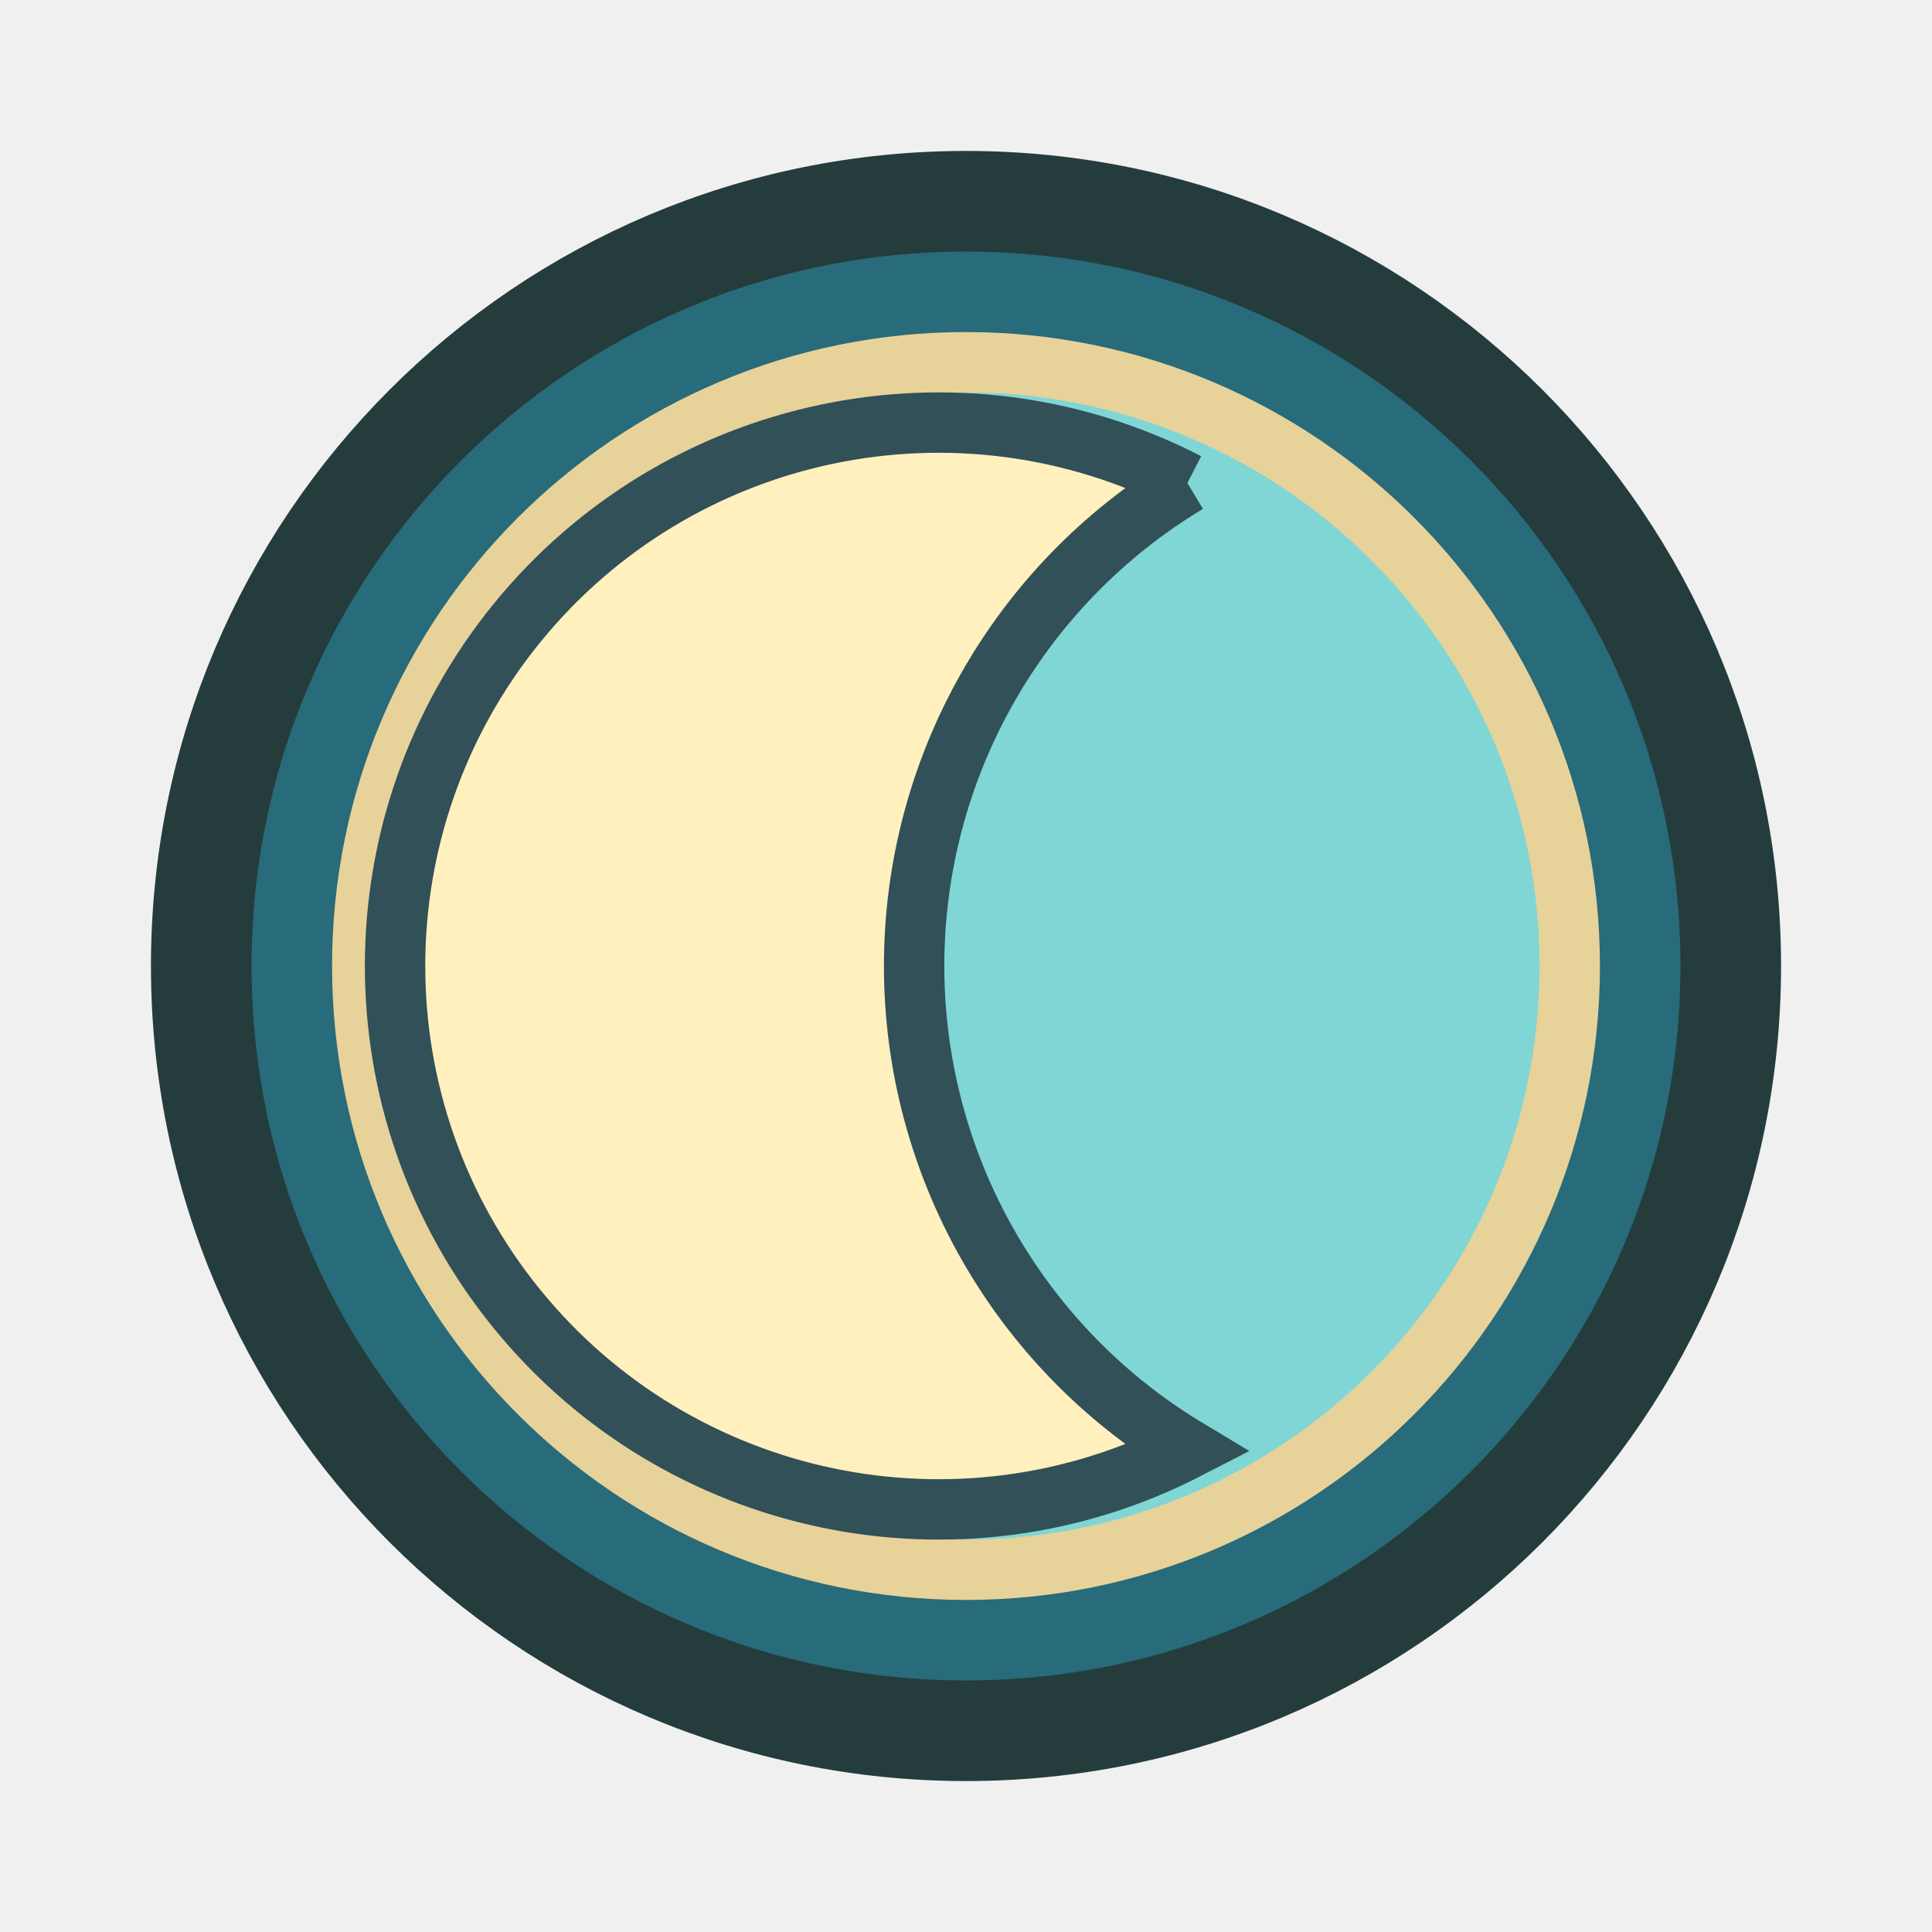
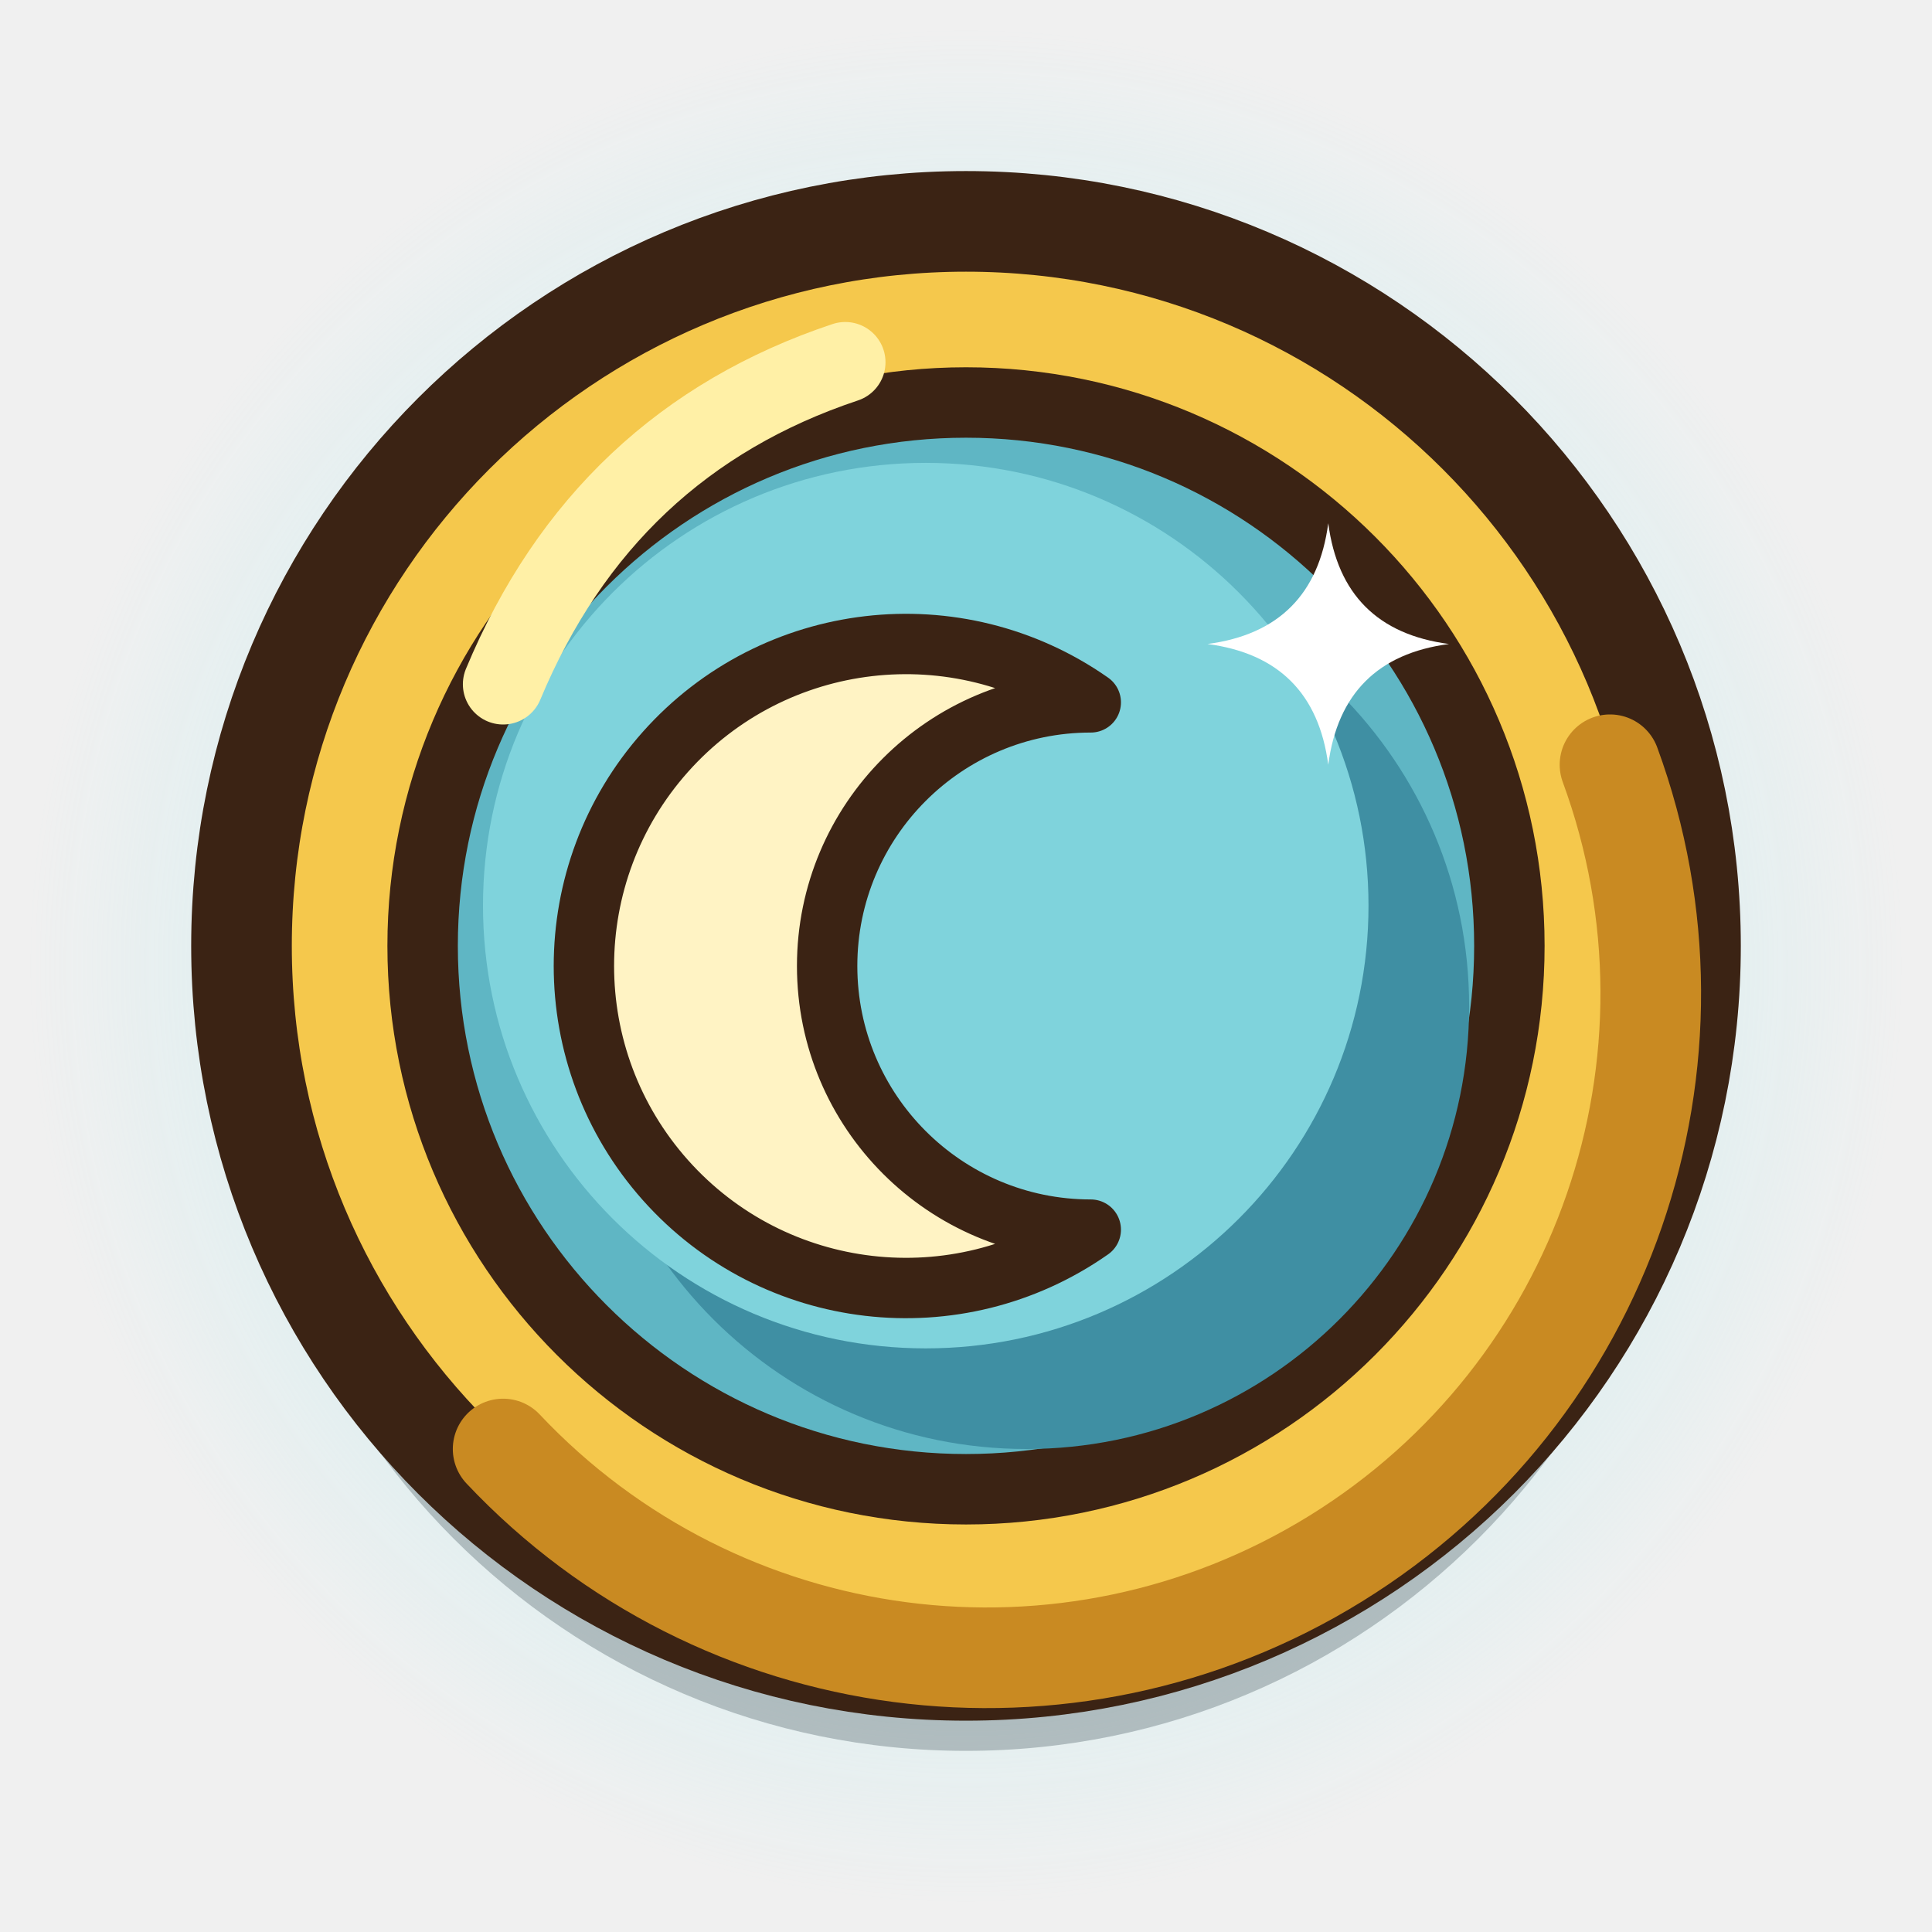
<svg xmlns="http://www.w3.org/2000/svg" width="96" height="96" viewBox="0 0 96 96">
-   <circle cx="48" cy="48" r="38" fill="#286b7a" stroke="#253c3c" stroke-width="5" />
-   <circle cx="48" cy="48" r="30" fill="#80d6d4" stroke="#e7d29a" stroke-width="3" />
-   <path d="M59 24a27 27 0 1 0 0 48 28 28 0 0 1 0-48" fill="#fff0be" stroke="#315058" stroke-width="3" />
+   <defs>
+     <radialGradient id="g">
+       <stop offset="0" stop-color="#e6fdff" stop-opacity=".95" />
+       <stop offset=".55" stop-color="#9eeaf0" stop-opacity=".35" />
+       <stop offset="1" stop-color="#9eeaf0" stop-opacity="0" />
+     </radialGradient>
+   </defs>
+   <circle cx="48" cy="48" r="47" fill="url(#g)" />
+   <circle cx="48" cy="51" r="36" fill="#10232c" opacity=".25" />
+   <circle cx="48.0" cy="47.0" r="36" fill="#f5c84c" stroke="#3b2314" stroke-width="5" />
+   <path d="M80 38A33 33 0 0 1 25 72" fill="none" stroke="#c98a22" stroke-width="5" stroke-linecap="round" />
+   <circle cx="48.0" cy="47.0" r="27" fill="#5fb6c4" stroke="#3b2314" stroke-width="3.5" />
+   <circle cx="51.0" cy="50.0" r="22" fill="#3f8fa3" />
+   <circle cx="46.0" cy="45.0" r="22" fill="#7fd3dc" />
+   <path d="M54.2 34.9A16 16 0 1 0 54.2 61.1A12.2 12.2 0 0 1 54.2 34.9Z" fill="#fff3c4" stroke="#3b2314" stroke-width="3" stroke-linejoin="round" />
+   <path d="M66 26Q66.7 31.3 72 32Q66.7 32.7 66 38Q65.3 32.7 60 32Q65.3 31.3 66 26Z" fill="#ffffff" />
+   <path d="M25 34Q30 22 42 18" fill="none" stroke="#fff0a6" stroke-width="4" stroke-linecap="round" stroke-linejoin="round" />
</svg>
